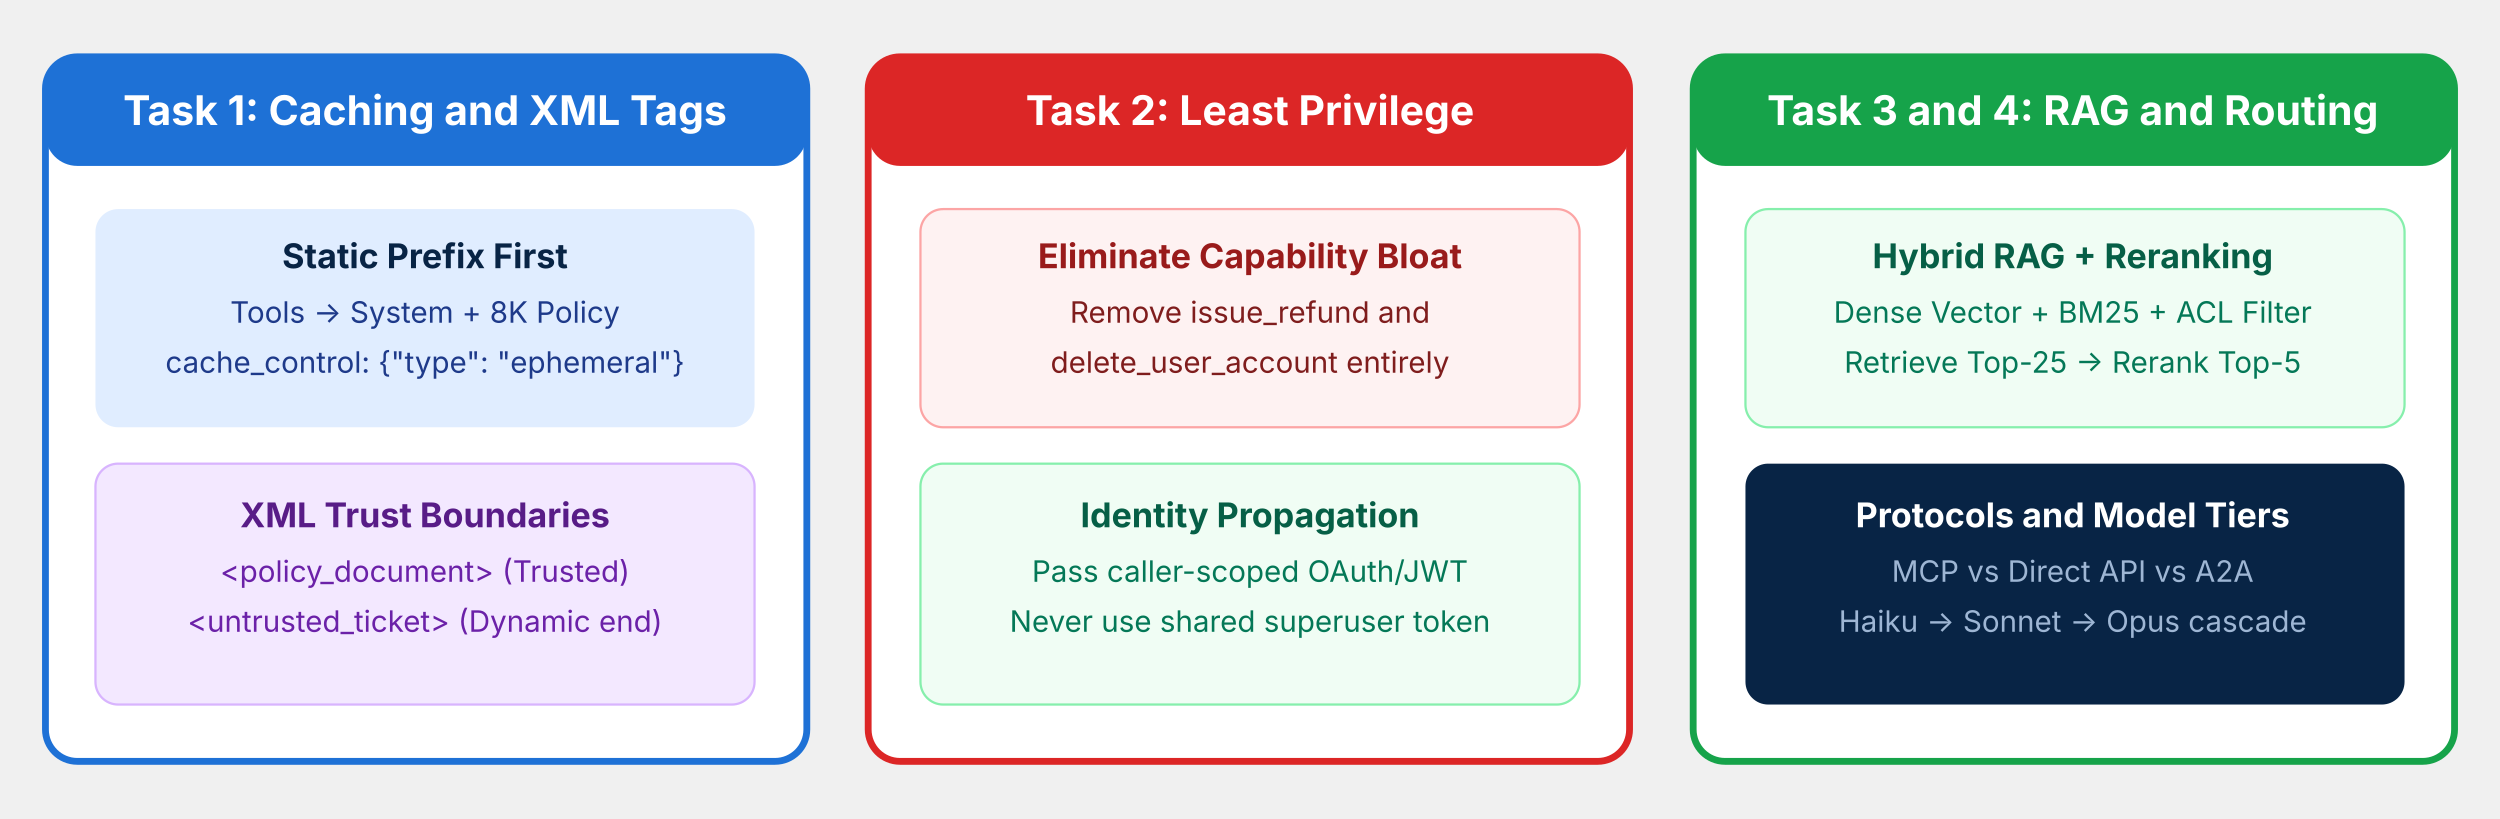
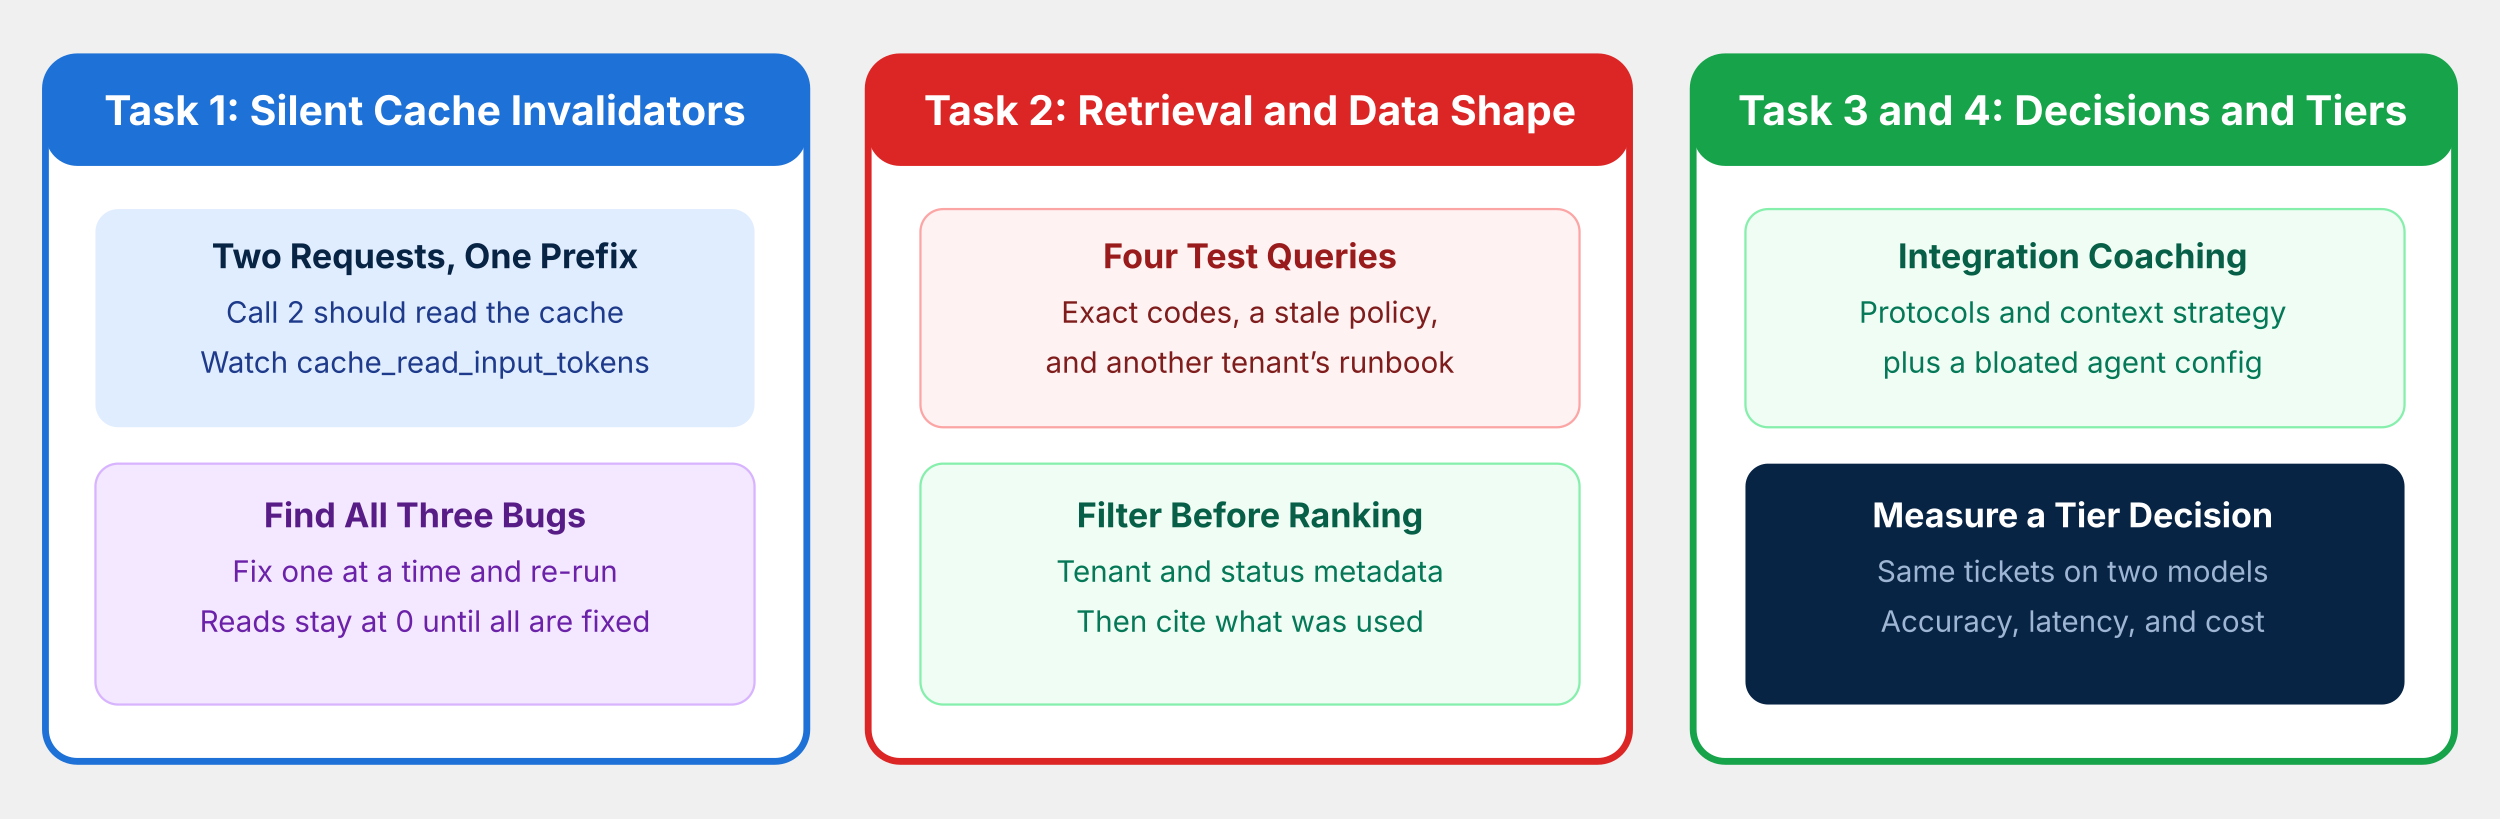
<svg xmlns="http://www.w3.org/2000/svg" viewBox="0 0 1100 360" width="1100" height="360" role="img" aria-label="Lab 2 Overview: Prompt Caching Prefix, Least Privilege Tools, and Hybrid RAG">
  <rect x="20" y="25" width="335" height="310" rx="14" fill="#ffffff" stroke="#1e71d6" stroke-width="3" />
  <rect x="20" y="25" width="335" height="48" rx="14" fill="#1e71d6" />
-   <text x="187" y="55" text-anchor="middle" fill="#ffffff" font-family="Inter, system-ui, sans-serif" font-size="18" font-weight="700">Task 1: Caching and XML Tags</text>
+   <text x="187" y="55" text-anchor="middle" fill="#ffffff" font-family="Inter, system-ui, sans-serif" font-size="18" font-weight="700">Task 1: Silent Cache Invalidators</text>
  <rect x="42" y="92" width="290" height="96" rx="10" fill="#e0edff" />
-   <text x="187" y="118" text-anchor="middle" fill="#082445" font-family="Inter, system-ui, sans-serif" font-size="15" font-weight="700">Static Prefix First</text>
-   <text x="187" y="142" text-anchor="middle" fill="#1e3a8a" font-family="Inter, system-ui, sans-serif" font-size="13">Tools -&gt; System + 8K Policy</text>
-   <text x="187" y="164" text-anchor="middle" fill="#1e3a8a" font-family="Inter, system-ui, sans-serif" font-size="13">cache_control: {"type": "ephemeral"}</text>
+   <text x="187" y="118" text-anchor="middle" fill="#082445" font-family="Inter, system-ui, sans-serif" font-size="15" font-weight="700">Two Requests, One Prefix</text>
+   <text x="187" y="142" text-anchor="middle" fill="#1e3a8a" font-family="Inter, system-ui, sans-serif" font-size="13">Call 2 should read the cache</text>
+   <text x="187" y="164" text-anchor="middle" fill="#1e3a8a" font-family="Inter, system-ui, sans-serif" font-size="13">Watch cache_read_input_tokens</text>
  <rect x="42" y="204" width="290" height="106" rx="10" fill="#f3e8ff" stroke="#d8b4fe" />
-   <text x="187" y="232" text-anchor="middle" fill="#581c87" font-family="Inter, system-ui, sans-serif" font-size="15" font-weight="700">XML Trust Boundaries</text>
-   <text x="187" y="256" text-anchor="middle" fill="#6b21a8" font-family="Inter, system-ui, sans-serif" font-size="13">&lt;policy_document&gt; (Trusted)</text>
-   <text x="187" y="278" text-anchor="middle" fill="#6b21a8" font-family="Inter, system-ui, sans-serif" font-size="13">&lt;untrusted_ticket&gt; (Dynamic end)</text>
+   <text x="187" y="232" text-anchor="middle" fill="#581c87" font-family="Inter, system-ui, sans-serif" font-size="15" font-weight="700">Find All Three Bugs</text>
+   <text x="187" y="256" text-anchor="middle" fill="#6b21a8" font-family="Inter, system-ui, sans-serif" font-size="13">Fix one at a time and re-run</text>
+   <text x="187" y="278" text-anchor="middle" fill="#6b21a8" font-family="Inter, system-ui, sans-serif" font-size="13">Reads stay at 0 until all are fixed</text>
  <rect x="382" y="25" width="335" height="310" rx="14" fill="#ffffff" stroke="#dc2626" stroke-width="3" />
  <rect x="382" y="25" width="335" height="48" rx="14" fill="#dc2626" />
-   <text x="550" y="55" text-anchor="middle" fill="#ffffff" font-family="Inter, system-ui, sans-serif" font-size="18" font-weight="700">Task 2: Least Privilege</text>
+   <text x="550" y="55" text-anchor="middle" fill="#ffffff" font-family="Inter, system-ui, sans-serif" font-size="18" font-weight="700">Task 2: Retrieval and Data Shape</text>
  <rect x="405" y="92" width="290" height="96" rx="10" fill="#fef2f2" stroke="#fca5a5" />
-   <text x="550" y="118" text-anchor="middle" fill="#991b1b" font-family="Inter, system-ui, sans-serif" font-size="15" font-weight="700">Eliminate Capability Bloat</text>
-   <text x="550" y="142" text-anchor="middle" fill="#7f1d1d" font-family="Inter, system-ui, sans-serif" font-size="13">Remove issue_refund and</text>
-   <text x="550" y="164" text-anchor="middle" fill="#7f1d1d" font-family="Inter, system-ui, sans-serif" font-size="13">delete_user_account entirely</text>
+   <text x="550" y="118" text-anchor="middle" fill="#991b1b" font-family="Inter, system-ui, sans-serif" font-size="15" font-weight="700">Four Test Queries</text>
+   <text x="550" y="142" text-anchor="middle" fill="#7f1d1d" font-family="Inter, system-ui, sans-serif" font-size="13">Exact codes, a stale policy,</text>
+   <text x="550" y="164" text-anchor="middle" fill="#7f1d1d" font-family="Inter, system-ui, sans-serif" font-size="13">and another tenant’s runbook</text>
  <rect x="405" y="204" width="290" height="106" rx="10" fill="#f0fdf4" stroke="#86efac" />
-   <text x="550" y="232" text-anchor="middle" fill="#065f46" font-family="Inter, system-ui, sans-serif" font-size="15" font-weight="700">Identity Propagation</text>
-   <text x="550" y="256" text-anchor="middle" fill="#047857" font-family="Inter, system-ui, sans-serif" font-size="13">Pass caller-scoped OAuth/JWT</text>
-   <text x="550" y="278" text-anchor="middle" fill="#047857" font-family="Inter, system-ui, sans-serif" font-size="13">Never use shared superuser token</text>
+   <text x="550" y="232" text-anchor="middle" fill="#065f46" font-family="Inter, system-ui, sans-serif" font-size="15" font-weight="700">Filter Before Ranking</text>
+   <text x="550" y="256" text-anchor="middle" fill="#047857" font-family="Inter, system-ui, sans-serif" font-size="13">Tenant and status metadata</text>
+   <text x="550" y="278" text-anchor="middle" fill="#047857" font-family="Inter, system-ui, sans-serif" font-size="13">Then cite what was used</text>
  <rect x="745" y="25" width="335" height="310" rx="14" fill="#ffffff" stroke="#16a34a" stroke-width="3" />
  <rect x="745" y="25" width="335" height="48" rx="14" fill="#16a34a" />
-   <text x="912" y="55" text-anchor="middle" fill="#ffffff" font-family="Inter, system-ui, sans-serif" font-size="18" font-weight="700">Task 3 and 4: RAG and Routing</text>
+   <text x="912" y="55" text-anchor="middle" fill="#ffffff" font-family="Inter, system-ui, sans-serif" font-size="18" font-weight="700">Task 3 and 4: Decisions and Tiers</text>
  <rect x="768" y="92" width="290" height="96" rx="10" fill="#f0fdf4" stroke="#86efac" />
-   <text x="912" y="118" text-anchor="middle" fill="#065f46" font-family="Inter, system-ui, sans-serif" font-size="15" font-weight="700">Hybrid RAG + Reranking</text>
-   <text x="912" y="142" text-anchor="middle" fill="#047857" font-family="Inter, system-ui, sans-serif" font-size="13">Dense Vector + BM25 + ACL Filter</text>
-   <text x="912" y="164" text-anchor="middle" fill="#047857" font-family="Inter, system-ui, sans-serif" font-size="13">Retrieve Top-25 -&gt; Rerank Top-5</text>
+   <text x="912" y="118" text-anchor="middle" fill="#065f46" font-family="Inter, system-ui, sans-serif" font-size="15" font-weight="700">Integration Coaching</text>
+   <text x="912" y="142" text-anchor="middle" fill="#047857" font-family="Inter, system-ui, sans-serif" font-size="13">Protocols and context strategy</text>
+   <text x="912" y="164" text-anchor="middle" fill="#047857" font-family="Inter, system-ui, sans-serif" font-size="13">plus a bloated agent config</text>
  <rect x="768" y="204" width="290" height="106" rx="10" fill="#082445" />
-   <text x="912" y="232" text-anchor="middle" fill="#ffffff" font-family="Inter, system-ui, sans-serif" font-size="15" font-weight="700">Protocols and Model Tiers</text>
-   <text x="912" y="256" text-anchor="middle" fill="#9eb6d4" font-family="Inter, system-ui, sans-serif" font-size="13">MCP vs Direct API vs A2A</text>
-   <text x="912" y="278" text-anchor="middle" fill="#9eb6d4" font-family="Inter, system-ui, sans-serif" font-size="13">Haiku -&gt; Sonnet -&gt; Opus cascade</text>
+   <text x="912" y="232" text-anchor="middle" fill="#ffffff" font-family="Inter, system-ui, sans-serif" font-size="15" font-weight="700">Measure a Tier Decision</text>
+   <text x="912" y="256" text-anchor="middle" fill="#9eb6d4" font-family="Inter, system-ui, sans-serif" font-size="13">Same tickets on two models</text>
+   <text x="912" y="278" text-anchor="middle" fill="#9eb6d4" font-family="Inter, system-ui, sans-serif" font-size="13">Accuracy, latency, and cost</text>
</svg>
